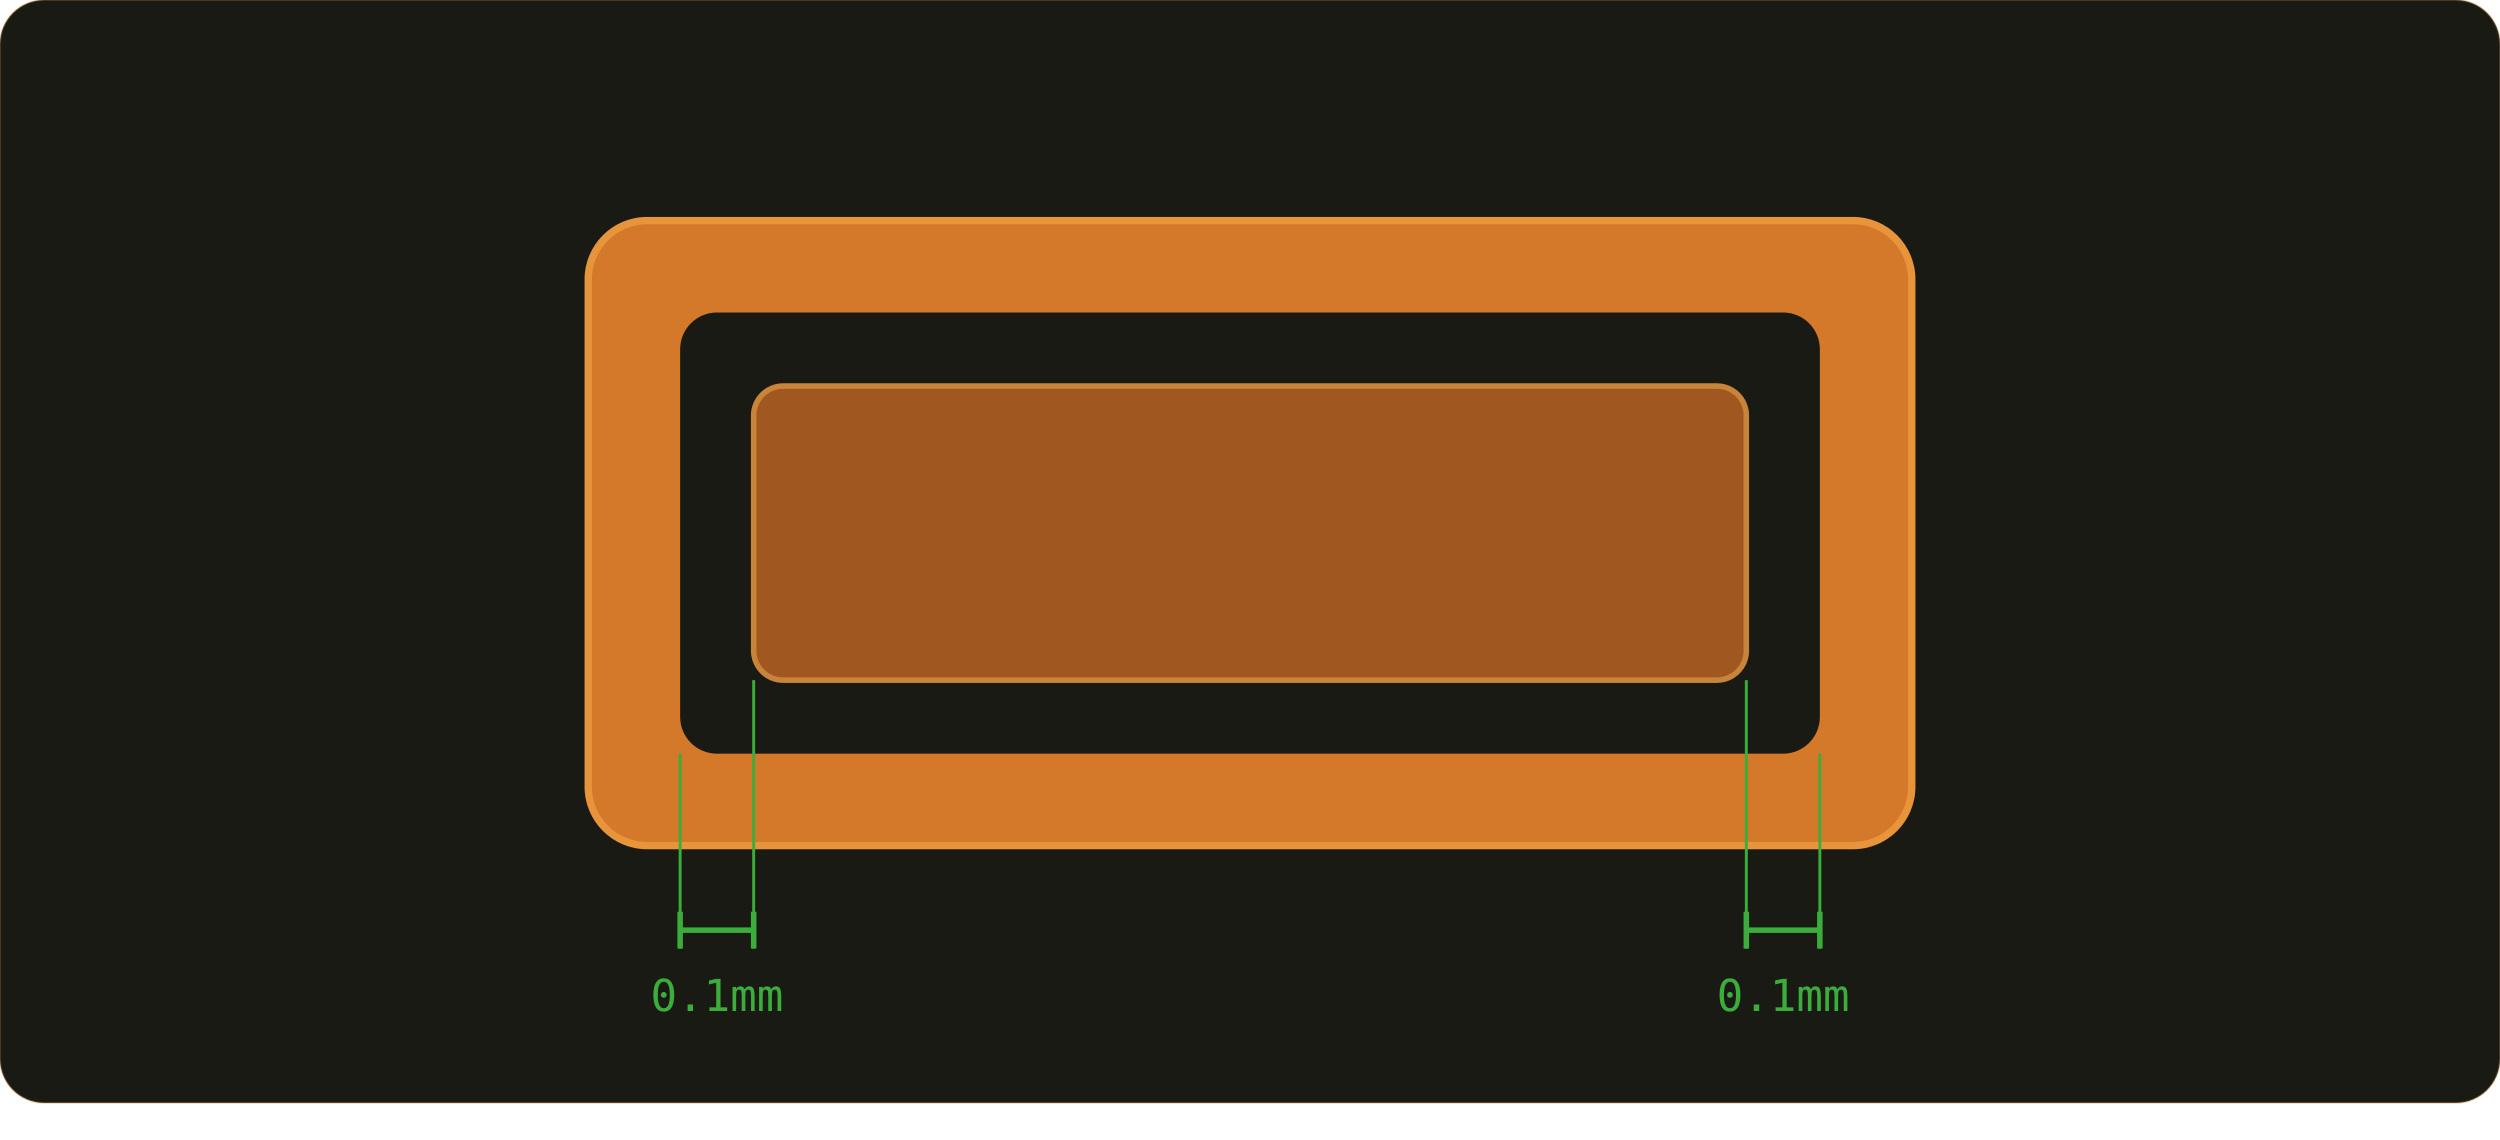
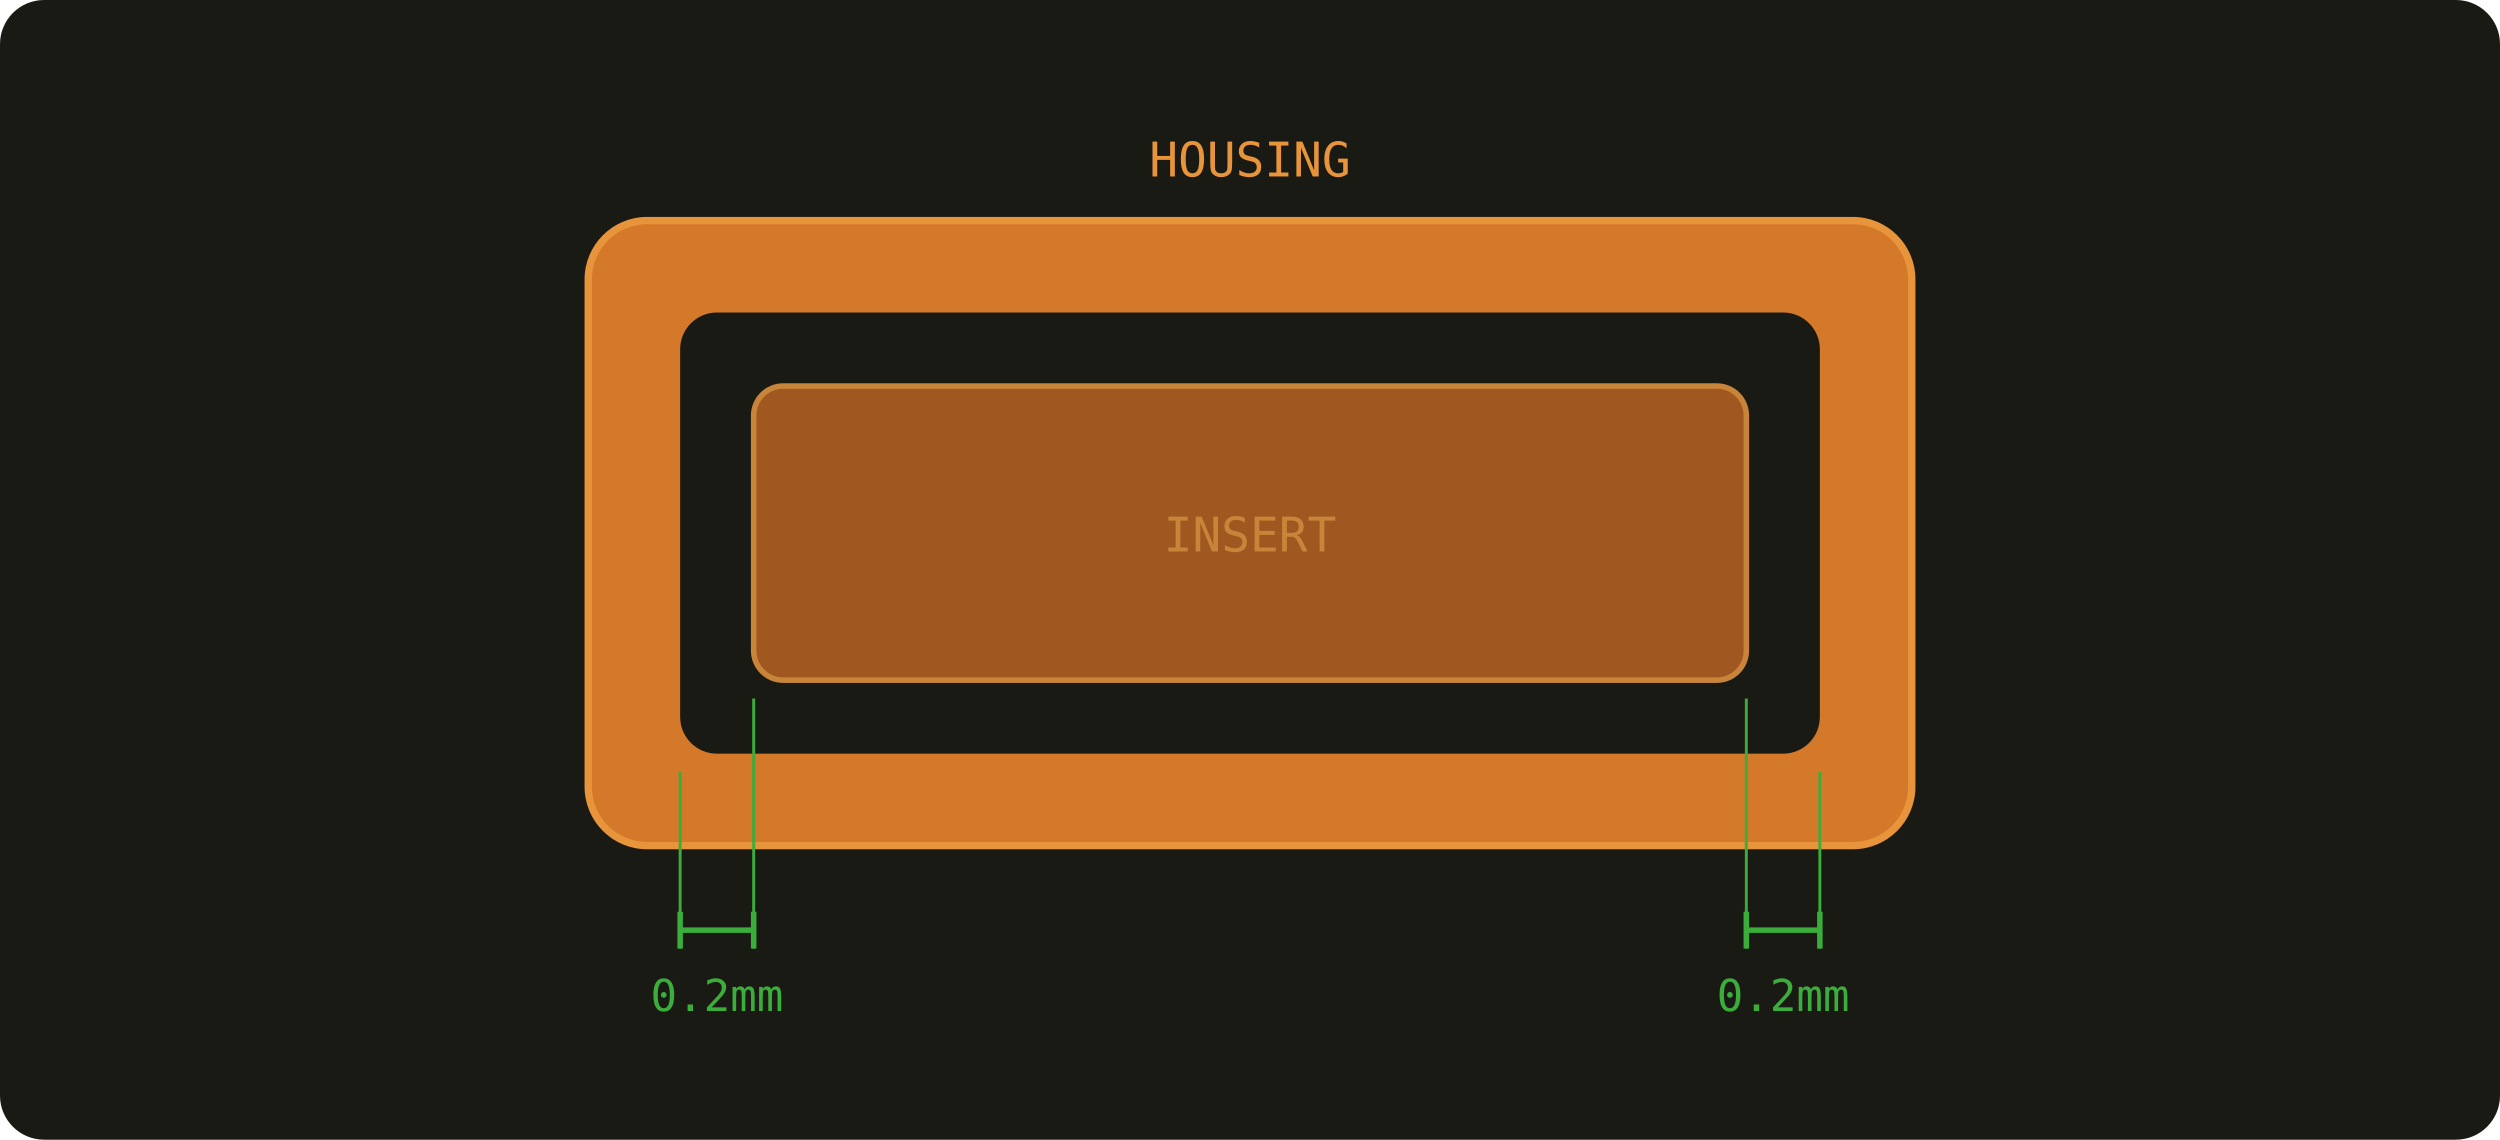
<svg xmlns="http://www.w3.org/2000/svg" width="100%" viewBox="0 0 680 310" role="img">
-   <rect x="0" y="0" width="680" height="300" rx="12" fill="#1a1a14" stroke="#c8853a" stroke-width="0.5" stroke-opacity="0.3" style="fill:rgb(26, 26, 20);stroke:rgb(200, 133, 58);color:rgb(0, 0, 0);stroke-width:0.5px;stroke-linecap:butt;stroke-linejoin:miter;opacity:1;font-family:&quot;Anthropic Sans&quot;, -apple-system, &quot;system-ui&quot;, &quot;Segoe UI&quot;, sans-serif;font-size:16px;font-weight:400;text-anchor:start;dominant-baseline:auto" />
-   <rect x="160" y="60" width="360" height="170" rx="16" fill="#d4782a" stroke="#e8943a" stroke-width="2" style="fill:rgb(212, 120, 42);stroke:rgb(232, 148, 58);color:rgb(0, 0, 0);stroke-width:2px;stroke-linecap:butt;stroke-linejoin:miter;opacity:1;font-family:&quot;Anthropic Sans&quot;, -apple-system, &quot;system-ui&quot;, &quot;Segoe UI&quot;, sans-serif;font-size:16px;font-weight:400;text-anchor:start;dominant-baseline:auto" />
-   <rect x="185" y="85" width="310" height="120" rx="10" fill="#1a1a14" style="fill:rgb(26, 26, 20);stroke:none;color:rgb(0, 0, 0);stroke-width:1px;stroke-linecap:butt;stroke-linejoin:miter;opacity:1;font-family:&quot;Anthropic Sans&quot;, -apple-system, &quot;system-ui&quot;, &quot;Segoe UI&quot;, sans-serif;font-size:16px;font-weight:400;text-anchor:start;dominant-baseline:auto" />
-   <rect x="205" y="105" width="270" height="80" rx="8" fill="#a05820" stroke="#c8853a" stroke-width="1.5" style="fill:rgb(160, 88, 32);stroke:rgb(200, 133, 58);color:rgb(0, 0, 0);stroke-width:1.5px;stroke-linecap:butt;stroke-linejoin:miter;opacity:1;font-family:&quot;Anthropic Sans&quot;, -apple-system, &quot;system-ui&quot;, &quot;Segoe UI&quot;, sans-serif;font-size:16px;font-weight:400;text-anchor:start;dominant-baseline:auto" />
-   <line x1="185" y1="205" x2="185" y2="258" stroke="#3aad3a" stroke-width="0.8" style="fill:rgb(0, 0, 0);stroke:rgb(58, 173, 58);color:rgb(0, 0, 0);stroke-width:0.8px;stroke-linecap:butt;stroke-linejoin:miter;opacity:1;font-family:&quot;Anthropic Sans&quot;, -apple-system, &quot;system-ui&quot;, &quot;Segoe UI&quot;, sans-serif;font-size:16px;font-weight:400;text-anchor:start;dominant-baseline:auto" />
-   <line x1="205" y1="185" x2="205" y2="258" stroke="#3aad3a" stroke-width="0.8" style="fill:rgb(0, 0, 0);stroke:rgb(58, 173, 58);color:rgb(0, 0, 0);stroke-width:0.8px;stroke-linecap:butt;stroke-linejoin:miter;opacity:1;font-family:&quot;Anthropic Sans&quot;, -apple-system, &quot;system-ui&quot;, &quot;Segoe UI&quot;, sans-serif;font-size:16px;font-weight:400;text-anchor:start;dominant-baseline:auto" />
-   <line x1="185" y1="253" x2="205" y2="253" stroke="#3aad3a" stroke-width="1.5" style="fill:rgb(0, 0, 0);stroke:rgb(58, 173, 58);color:rgb(0, 0, 0);stroke-width:1.5px;stroke-linecap:butt;stroke-linejoin:miter;opacity:1;font-family:&quot;Anthropic Sans&quot;, -apple-system, &quot;system-ui&quot;, &quot;Segoe UI&quot;, sans-serif;font-size:16px;font-weight:400;text-anchor:start;dominant-baseline:auto" />
-   <line x1="185" y1="248" x2="185" y2="258" stroke="#3aad3a" stroke-width="1.5" style="fill:rgb(0, 0, 0);stroke:rgb(58, 173, 58);color:rgb(0, 0, 0);stroke-width:1.5px;stroke-linecap:butt;stroke-linejoin:miter;opacity:1;font-family:&quot;Anthropic Sans&quot;, -apple-system, &quot;system-ui&quot;, &quot;Segoe UI&quot;, sans-serif;font-size:16px;font-weight:400;text-anchor:start;dominant-baseline:auto" />
-   <line x1="205" y1="248" x2="205" y2="258" stroke="#3aad3a" stroke-width="1.5" style="fill:rgb(0, 0, 0);stroke:rgb(58, 173, 58);color:rgb(0, 0, 0);stroke-width:1.5px;stroke-linecap:butt;stroke-linejoin:miter;opacity:1;font-family:&quot;Anthropic Sans&quot;, -apple-system, &quot;system-ui&quot;, &quot;Segoe UI&quot;, sans-serif;font-size:16px;font-weight:400;text-anchor:start;dominant-baseline:auto" />
-   <text x="195" y="275" text-anchor="middle" font-family="monospace" font-size="12" fill="#3aad3a" style="fill:rgb(58, 173, 58);stroke:none;color:rgb(0, 0, 0);stroke-width:1px;stroke-linecap:butt;stroke-linejoin:miter;opacity:1;font-family:monospace;font-size:12px;font-weight:400;text-anchor:middle;dominant-baseline:auto">0.1mm</text>
-   <line x1="475" y1="185" x2="475" y2="258" stroke="#3aad3a" stroke-width="0.8" style="fill:rgb(0, 0, 0);stroke:rgb(58, 173, 58);color:rgb(0, 0, 0);stroke-width:0.8px;stroke-linecap:butt;stroke-linejoin:miter;opacity:1;font-family:&quot;Anthropic Sans&quot;, -apple-system, &quot;system-ui&quot;, &quot;Segoe UI&quot;, sans-serif;font-size:16px;font-weight:400;text-anchor:start;dominant-baseline:auto" />
-   <line x1="495" y1="205" x2="495" y2="258" stroke="#3aad3a" stroke-width="0.8" style="fill:rgb(0, 0, 0);stroke:rgb(58, 173, 58);color:rgb(0, 0, 0);stroke-width:0.8px;stroke-linecap:butt;stroke-linejoin:miter;opacity:1;font-family:&quot;Anthropic Sans&quot;, -apple-system, &quot;system-ui&quot;, &quot;Segoe UI&quot;, sans-serif;font-size:16px;font-weight:400;text-anchor:start;dominant-baseline:auto" />
-   <line x1="475" y1="253" x2="495" y2="253" stroke="#3aad3a" stroke-width="1.5" style="fill:rgb(0, 0, 0);stroke:rgb(58, 173, 58);color:rgb(0, 0, 0);stroke-width:1.5px;stroke-linecap:butt;stroke-linejoin:miter;opacity:1;font-family:&quot;Anthropic Sans&quot;, -apple-system, &quot;system-ui&quot;, &quot;Segoe UI&quot;, sans-serif;font-size:16px;font-weight:400;text-anchor:start;dominant-baseline:auto" />
-   <line x1="475" y1="248" x2="475" y2="258" stroke="#3aad3a" stroke-width="1.5" style="fill:rgb(0, 0, 0);stroke:rgb(58, 173, 58);color:rgb(0, 0, 0);stroke-width:1.5px;stroke-linecap:butt;stroke-linejoin:miter;opacity:1;font-family:&quot;Anthropic Sans&quot;, -apple-system, &quot;system-ui&quot;, &quot;Segoe UI&quot;, sans-serif;font-size:16px;font-weight:400;text-anchor:start;dominant-baseline:auto" />
-   <line x1="495" y1="248" x2="495" y2="258" stroke="#3aad3a" stroke-width="1.5" style="fill:rgb(0, 0, 0);stroke:rgb(58, 173, 58);color:rgb(0, 0, 0);stroke-width:1.5px;stroke-linecap:butt;stroke-linejoin:miter;opacity:1;font-family:&quot;Anthropic Sans&quot;, -apple-system, &quot;system-ui&quot;, &quot;Segoe UI&quot;, sans-serif;font-size:16px;font-weight:400;text-anchor:start;dominant-baseline:auto" />
-   <text x="485" y="275" text-anchor="middle" font-family="monospace" font-size="12" fill="#3aad3a" style="fill:rgb(58, 173, 58);stroke:none;color:rgb(0, 0, 0);stroke-width:1px;stroke-linecap:butt;stroke-linejoin:miter;opacity:1;font-family:monospace;font-size:12px;font-weight:400;text-anchor:middle;dominant-baseline:auto">0.1mm</text>
+   <rect width="680" height="310" rx="12" fill="#1a1a14" />
+   <rect x="160" y="60" width="360" height="170" rx="16" fill="#d4782a" stroke="#e8943a" stroke-width="2" />
+   <rect x="185" y="85" width="310" height="120" rx="10" fill="#1a1a14" />
+   <rect x="205" y="105" width="270" height="80" rx="8" fill="#a05820" stroke="#c8853a" stroke-width="1.5" />
+   <text x="340" y="150" text-anchor="middle" font-family="monospace" font-size="13" fill="#c8853a">INSERT</text>
+   <text x="340" y="48" text-anchor="middle" font-family="monospace" font-size="13" fill="#e8943a">HOUSING</text>
+   <line x1="185" y1="210" x2="185" y2="258" stroke="#3aad3a" stroke-width="0.8" />
+   <line x1="205" y1="190" x2="205" y2="258" stroke="#3aad3a" stroke-width="0.8" />
+   <line x1="185" y1="253" x2="205" y2="253" stroke="#3aad3a" stroke-width="1.5" />
+   <line x1="185" y1="248" x2="185" y2="258" stroke="#3aad3a" stroke-width="1.5" />
+   <line x1="205" y1="248" x2="205" y2="258" stroke="#3aad3a" stroke-width="1.5" />
+   <text x="195" y="275" text-anchor="middle" font-family="monospace" font-size="12" fill="#3aad3a">0.2mm</text>
+   <line x1="475" y1="190" x2="475" y2="258" stroke="#3aad3a" stroke-width="0.8" />
+   <line x1="495" y1="210" x2="495" y2="258" stroke="#3aad3a" stroke-width="0.8" />
+   <line x1="475" y1="253" x2="495" y2="253" stroke="#3aad3a" stroke-width="1.5" />
+   <line x1="475" y1="248" x2="475" y2="258" stroke="#3aad3a" stroke-width="1.5" />
+   <line x1="495" y1="248" x2="495" y2="258" stroke="#3aad3a" stroke-width="1.5" />
+   <text x="485" y="275" text-anchor="middle" font-family="monospace" font-size="12" fill="#3aad3a">0.2mm</text>
</svg>
